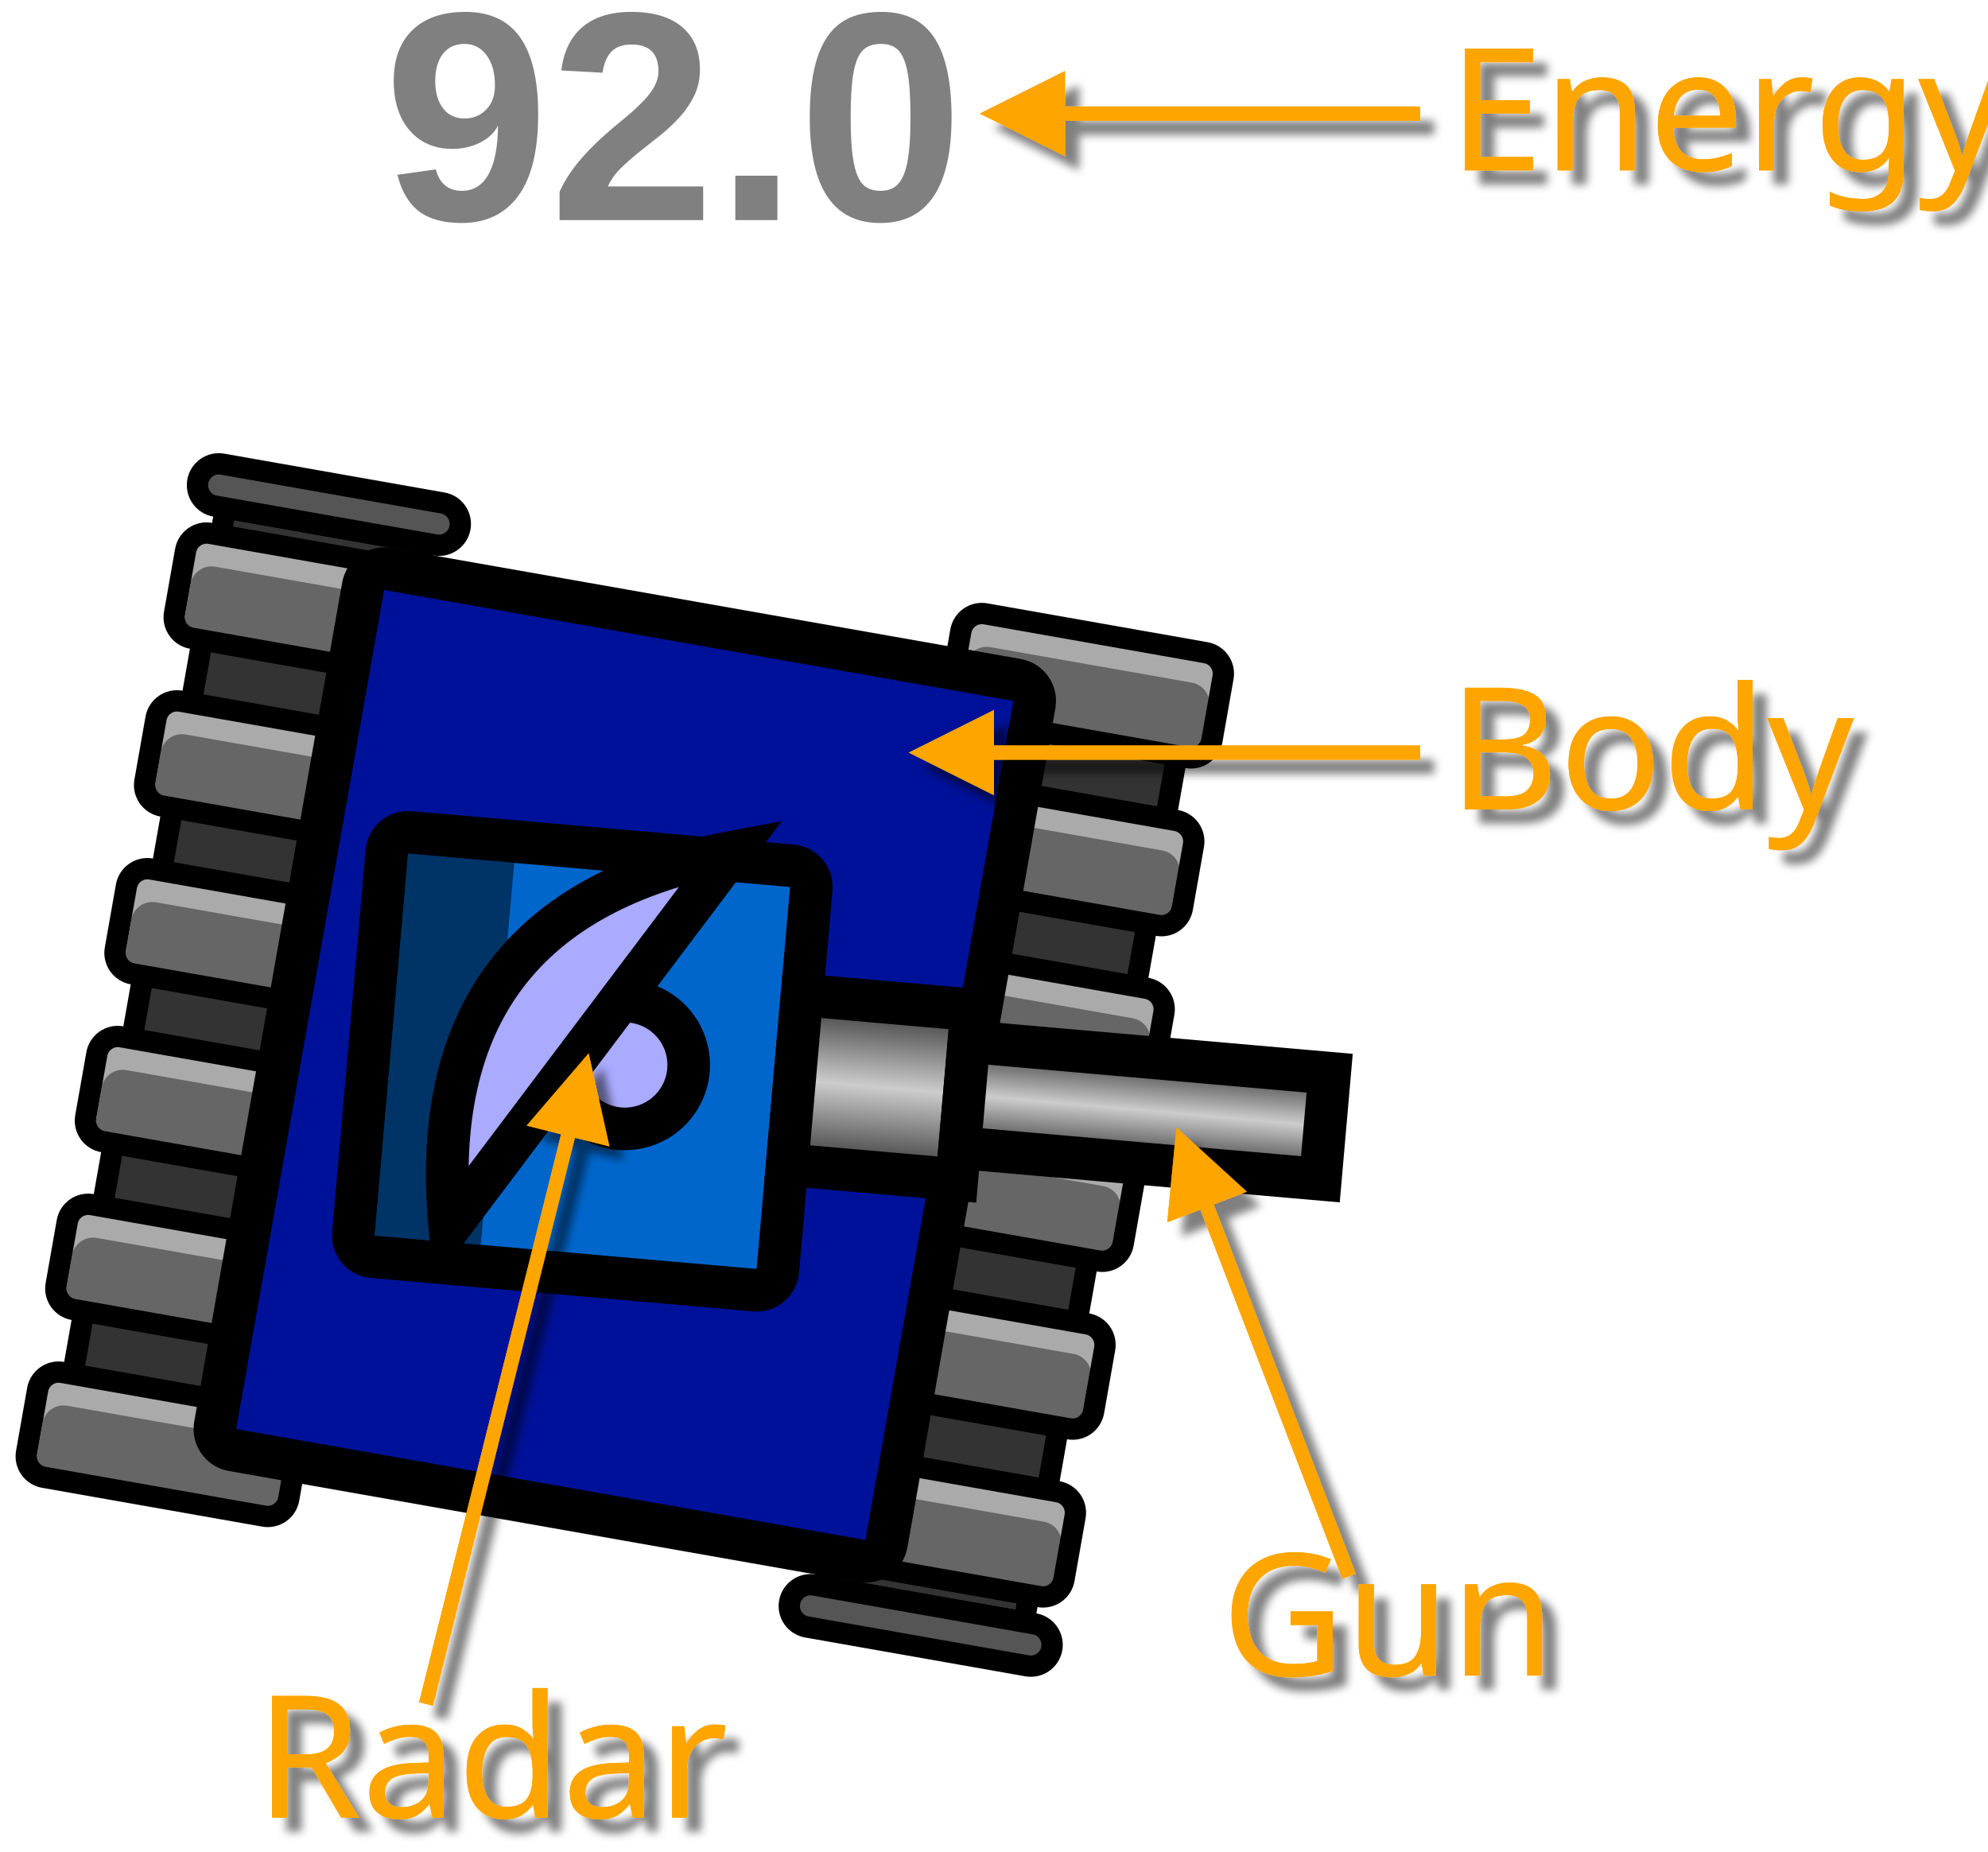
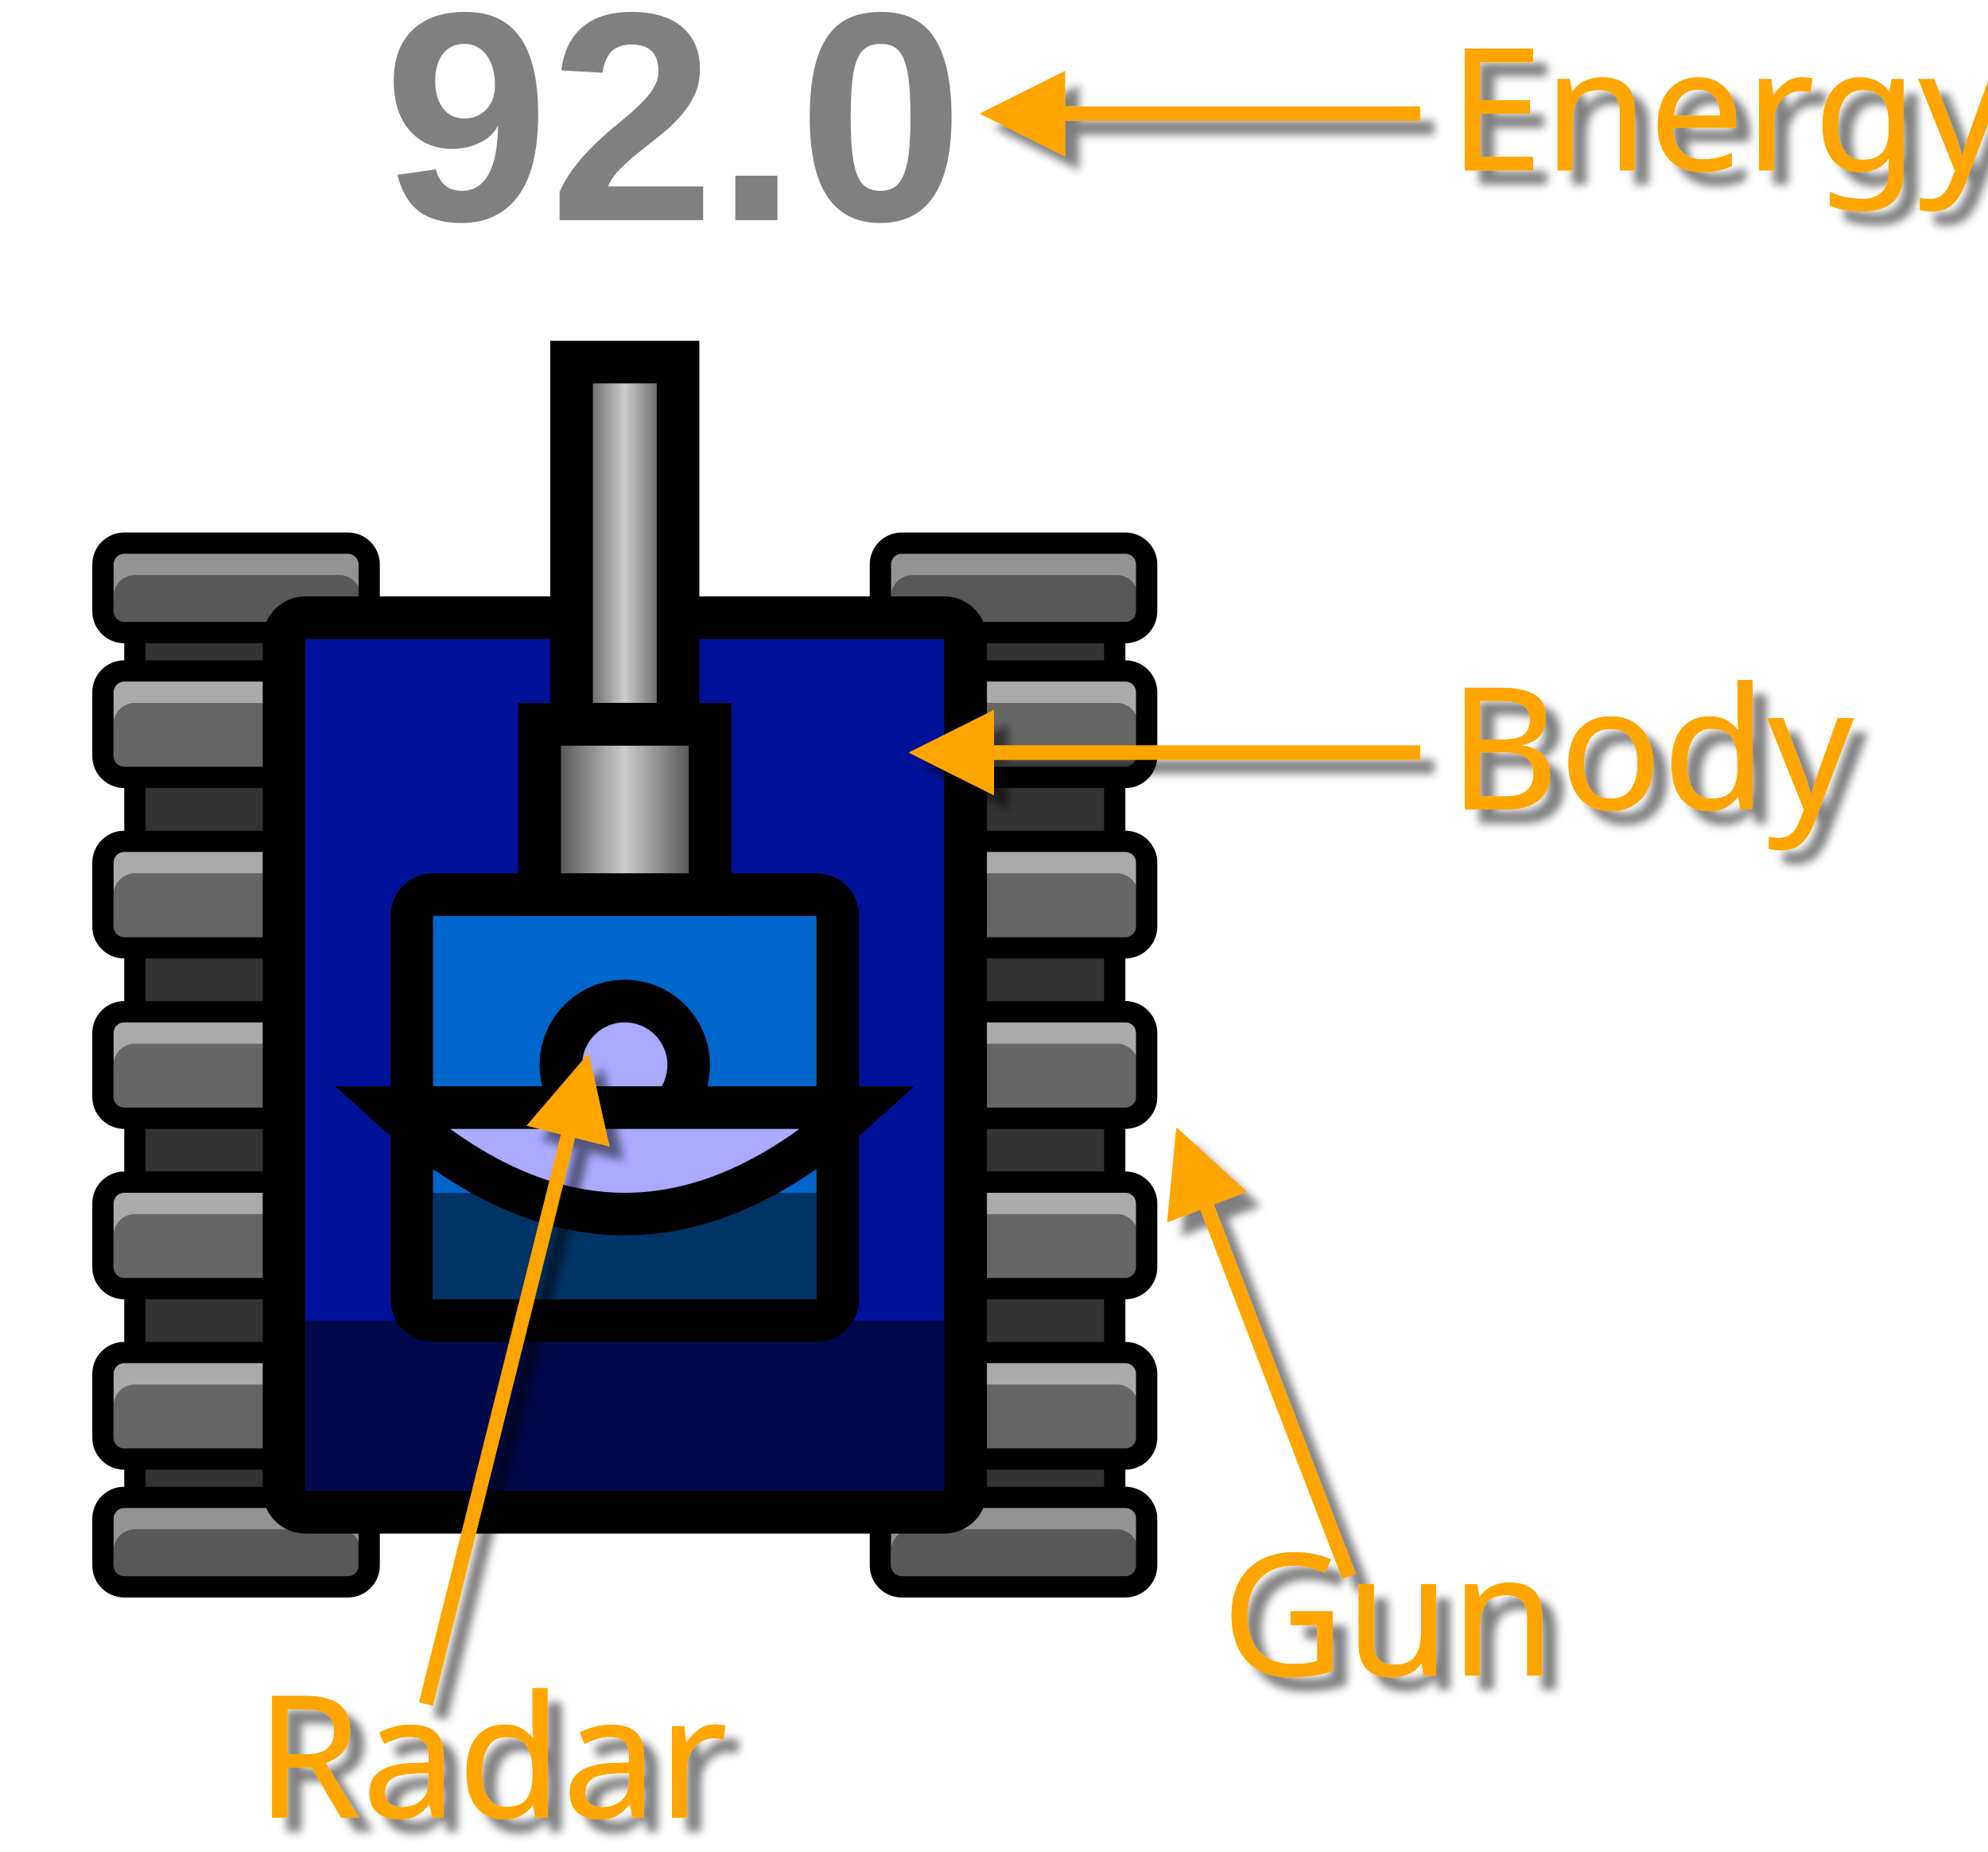
<svg xmlns="http://www.w3.org/2000/svg" version="1.1" width="175" height="163" viewBox="0 0 1400 1304">
  <style>
        .text { font: 120px sans-serif; }
    </style>
-   <g>
-     <use href="#tank" transform="translate(-160, 150) scale(1.5, 1.5)" />
-     <text x="270" y="155" fill="grey" font-weight="bold" font-size="210px" font-family="Arial, sans-serif">92.0</text>
-     <use href="#arrows-with-label" filter="url(#shadow)" />
-     <use href="#arrows-with-label" />
-   </g>
+   <use href="#tank" transform="translate(-160, 150) scale(1.5, 1.5)" />
+   <text x="270" y="155" fill="grey" font-weight="bold" font-size="210px" font-family="Arial, sans-serif">92.0</text>
+   <use href="#arrows-with-label" filter="url(#shadow)" />
+   <use href="#arrows-with-label" />
  <defs>
+     <style>
+             .tank-body, .tank-turret, .tank-radar {
+             transform-origin: 400px 400px;
+             }
+             .tank-body {
+             transform: rotate(var(--body-rotation, 10deg));
+             }
+             .tank-turret {
+             transform: rotate(var(--turret-rotation, 80deg));
+             }
+             .tank-radar {
+             transform: rotate(var(--radar-rotation, 127deg));
+             }
+         </style>
+     <linearGradient id="cannon-grad" x1="0%" y1="0%" x2="100%" y2="0%">
+       <stop offset="0%" stop-color="#333" />
+       <stop offset="50%" stop-color="#CCC" />
+       <stop offset="100%" stop-color="#333" />
+     </linearGradient>
    <symbol id="link0">
      <rect x="5" y="55" width="125" height="25" fill="#aaaaaa" />
      <rect x="10" y="70" width="116" height="35" fill="#666666" rx="10" ry="10" />
      <rect x="5" y="55" width="125" height="50" fill="none" stroke="black" stroke-width="10" rx="10" ry="10" />
    </symbol>
    <symbol id="link30">
      <rect x="5" y="55" width="125" height="25" fill="#939393" />
      <rect x="10" y="70" width="116" height="30" fill="#585858" rx="10" ry="10" />
      <rect x="5" y="55" width="125" height="42" fill="none" stroke="black" stroke-width="10" rx="10" ry="10" />
    </symbol>
    <symbol id="link60">
      <rect x="5" y="55" width="125" height="20" fill="#555555" />
      <rect x="5" y="55" width="125" height="20" fill="none" stroke="black" stroke-width="10" rx="10" ry="10" />
    </symbol>
    <symbol id="main-track">
      <rect x="20" y="75" width="95" height="450" fill="#333333" stroke="black" stroke-width="10" />
    </symbol>
+     <symbol id="track1">
+       <use href="#main-track" />
+       <use href="#link30" />
+       <use href="#link0" y="60" />
+       <use href="#link0" y="140" />
+       <use href="#link0" y="220" />
+       <use href="#link0" y="300" />
+       <use href="#link0" y="380" />
+       <use href="#link30" y="448" />
+     </symbol>
    <symbol id="track2">
-       <use href="#main-track" x="0" y="0" />
-       <use href="#link60" x="0" y="0" />
-       <use href="#link0" x="0" y="33" />
-       <use href="#link0" x="0" y="113" />
-       <use href="#link0" x="0" y="193" />
-       <use href="#link0" x="0" y="273" />
-       <use href="#link0" x="0" y="353" />
-       <use href="#link0" x="0" y="433" />
+       <use href="#main-track" />
+       <use href="#link60" />
+       <use href="#link0" y="33" />
+       <use href="#link0" y="113" />
+       <use href="#link0" y="193" />
+       <use href="#link0" y="273" />
+       <use href="#link0" y="353" />
+       <use href="#link0" y="433" />
    </symbol>
    <symbol id="track3">
-       <use href="#main-track" x="0" y="0" />
-       <use href="#link0" x="0" y="7" />
-       <use href="#link0" x="0" y="87" />
-       <use href="#link0" x="0" y="167" />
-       <use href="#link0" x="0" y="247" />
-       <use href="#link0" x="0" y="327" />
-       <use href="#link0" x="0" y="407" />
-       <use href="#link60" x="0" y="470" />
+       <use href="#main-track" />
+       <use href="#link0" y="7" />
+       <use href="#link0" y="87" />
+       <use href="#link0" y="167" />
+       <use href="#link0" y="247" />
+       <use href="#link0" y="327" />
+       <use href="#link0" y="407" />
+       <use href="#link60" y="470" />
    </symbol>
    <symbol id="body">
-       <use href="#track2" x="150" y="100" />
-       <use href="#track3" x="515" y="100" />
+       <use href="#track1" x="150" y="100" />
+       <use href="#track1" x="515" y="100" />
      <rect x="240" y="190" width="320" height="420" fill="#019" stroke="black" stroke-width="20" rx="10" ry="10" />
+       <rect x="250" y="520" width="300" height="80" fill="black" opacity="0.5" />
    </symbol>
    <symbol id="turret">
      <rect x="300" y="320" width="200" height="200" fill="#06C" stroke="black" stroke-width="20" rx="10" ry="10" />
      <rect x="310" y="460" width="180" height="50" fill="black" opacity="0.5" />
      <rect x="360" y="240" width="80" height="80" fill="url(#cannon-grad)" stroke="black" stroke-width="20" />
      <rect x="375" y="70" width="50" height="170" fill="url(#cannon-grad)" stroke="black" stroke-width="20" />
-       <linearGradient id="cannon-grad" x1="0%" y1="0%" x2="100%" y2="0%">
-         <stop offset="0%" stop-color="#333" />
-         <stop offset="50%" stop-color="#CCC" />
-         <stop offset="100%" stop-color="#333" />
-       </linearGradient>
    </symbol>
    <symbol id="radar">
      <circle cx="400" cy="400" r="30" fill="#AAF" stroke="black" stroke-width="20" />
      <path d="M 290 420 q 110 100 220 0 z" fill="#AAF" stroke="black" stroke-width="20" />
    </symbol>
    <symbol id="tank">
-       <use href="#body" transform="rotate(10,400,400)" />
-       <use href="#turret" transform="rotate(95,400,400)" />
-       <use href="#radar" transform="rotate(127,400,400)" />
+       <use class="tank-body" href="#body" />
+       <use class="tank-turret" href="#turret" />
+       <use class="tank-radar" href="#radar" />
    </symbol>
    <symbol id="arrows-with-label">
      <marker id="arrow-head" markerWidth="20" markerHeight="20" refX="6" refY="3" orient="auto">
        <polygon points="6 0, 12 3, 6 6" fill="orange" />
      </marker>
      <line x1="1000" y1="80" x2="750" y2="80" stroke="orange" stroke-width="10" marker-end="url(#arrow-head)" />
      <text x="1020" y="120" class="text" fill="orange">Energy</text>
      <line x1="1000" y1="530" x2="700" y2="530" stroke="orange" stroke-width="10" marker-end="url(#arrow-head)" />
      <text x="1020" y="570" class="text" fill="orange">Body</text>
      <line x1="950" y1="1110" x2="850" y2="850" stroke="orange" stroke-width="10" marker-end="url(#arrow-head)" />
      <text x="860" y="1180" class="text" fill="orange">Gun</text>
      <line x1="300" y1="1200" x2="400" y2="800" stroke="orange" stroke-width="10" marker-end="url(#arrow-head)" />
      <text x="180" y="1280" class="text" fill="orange">Radar</text>
    </symbol>
    <filter id="shadow">
      <feDropShadow dx="10" dy="10" stdDeviation="3" flood-color="black" flood-opacity="0.5" />
    </filter>
  </defs>
</svg>
